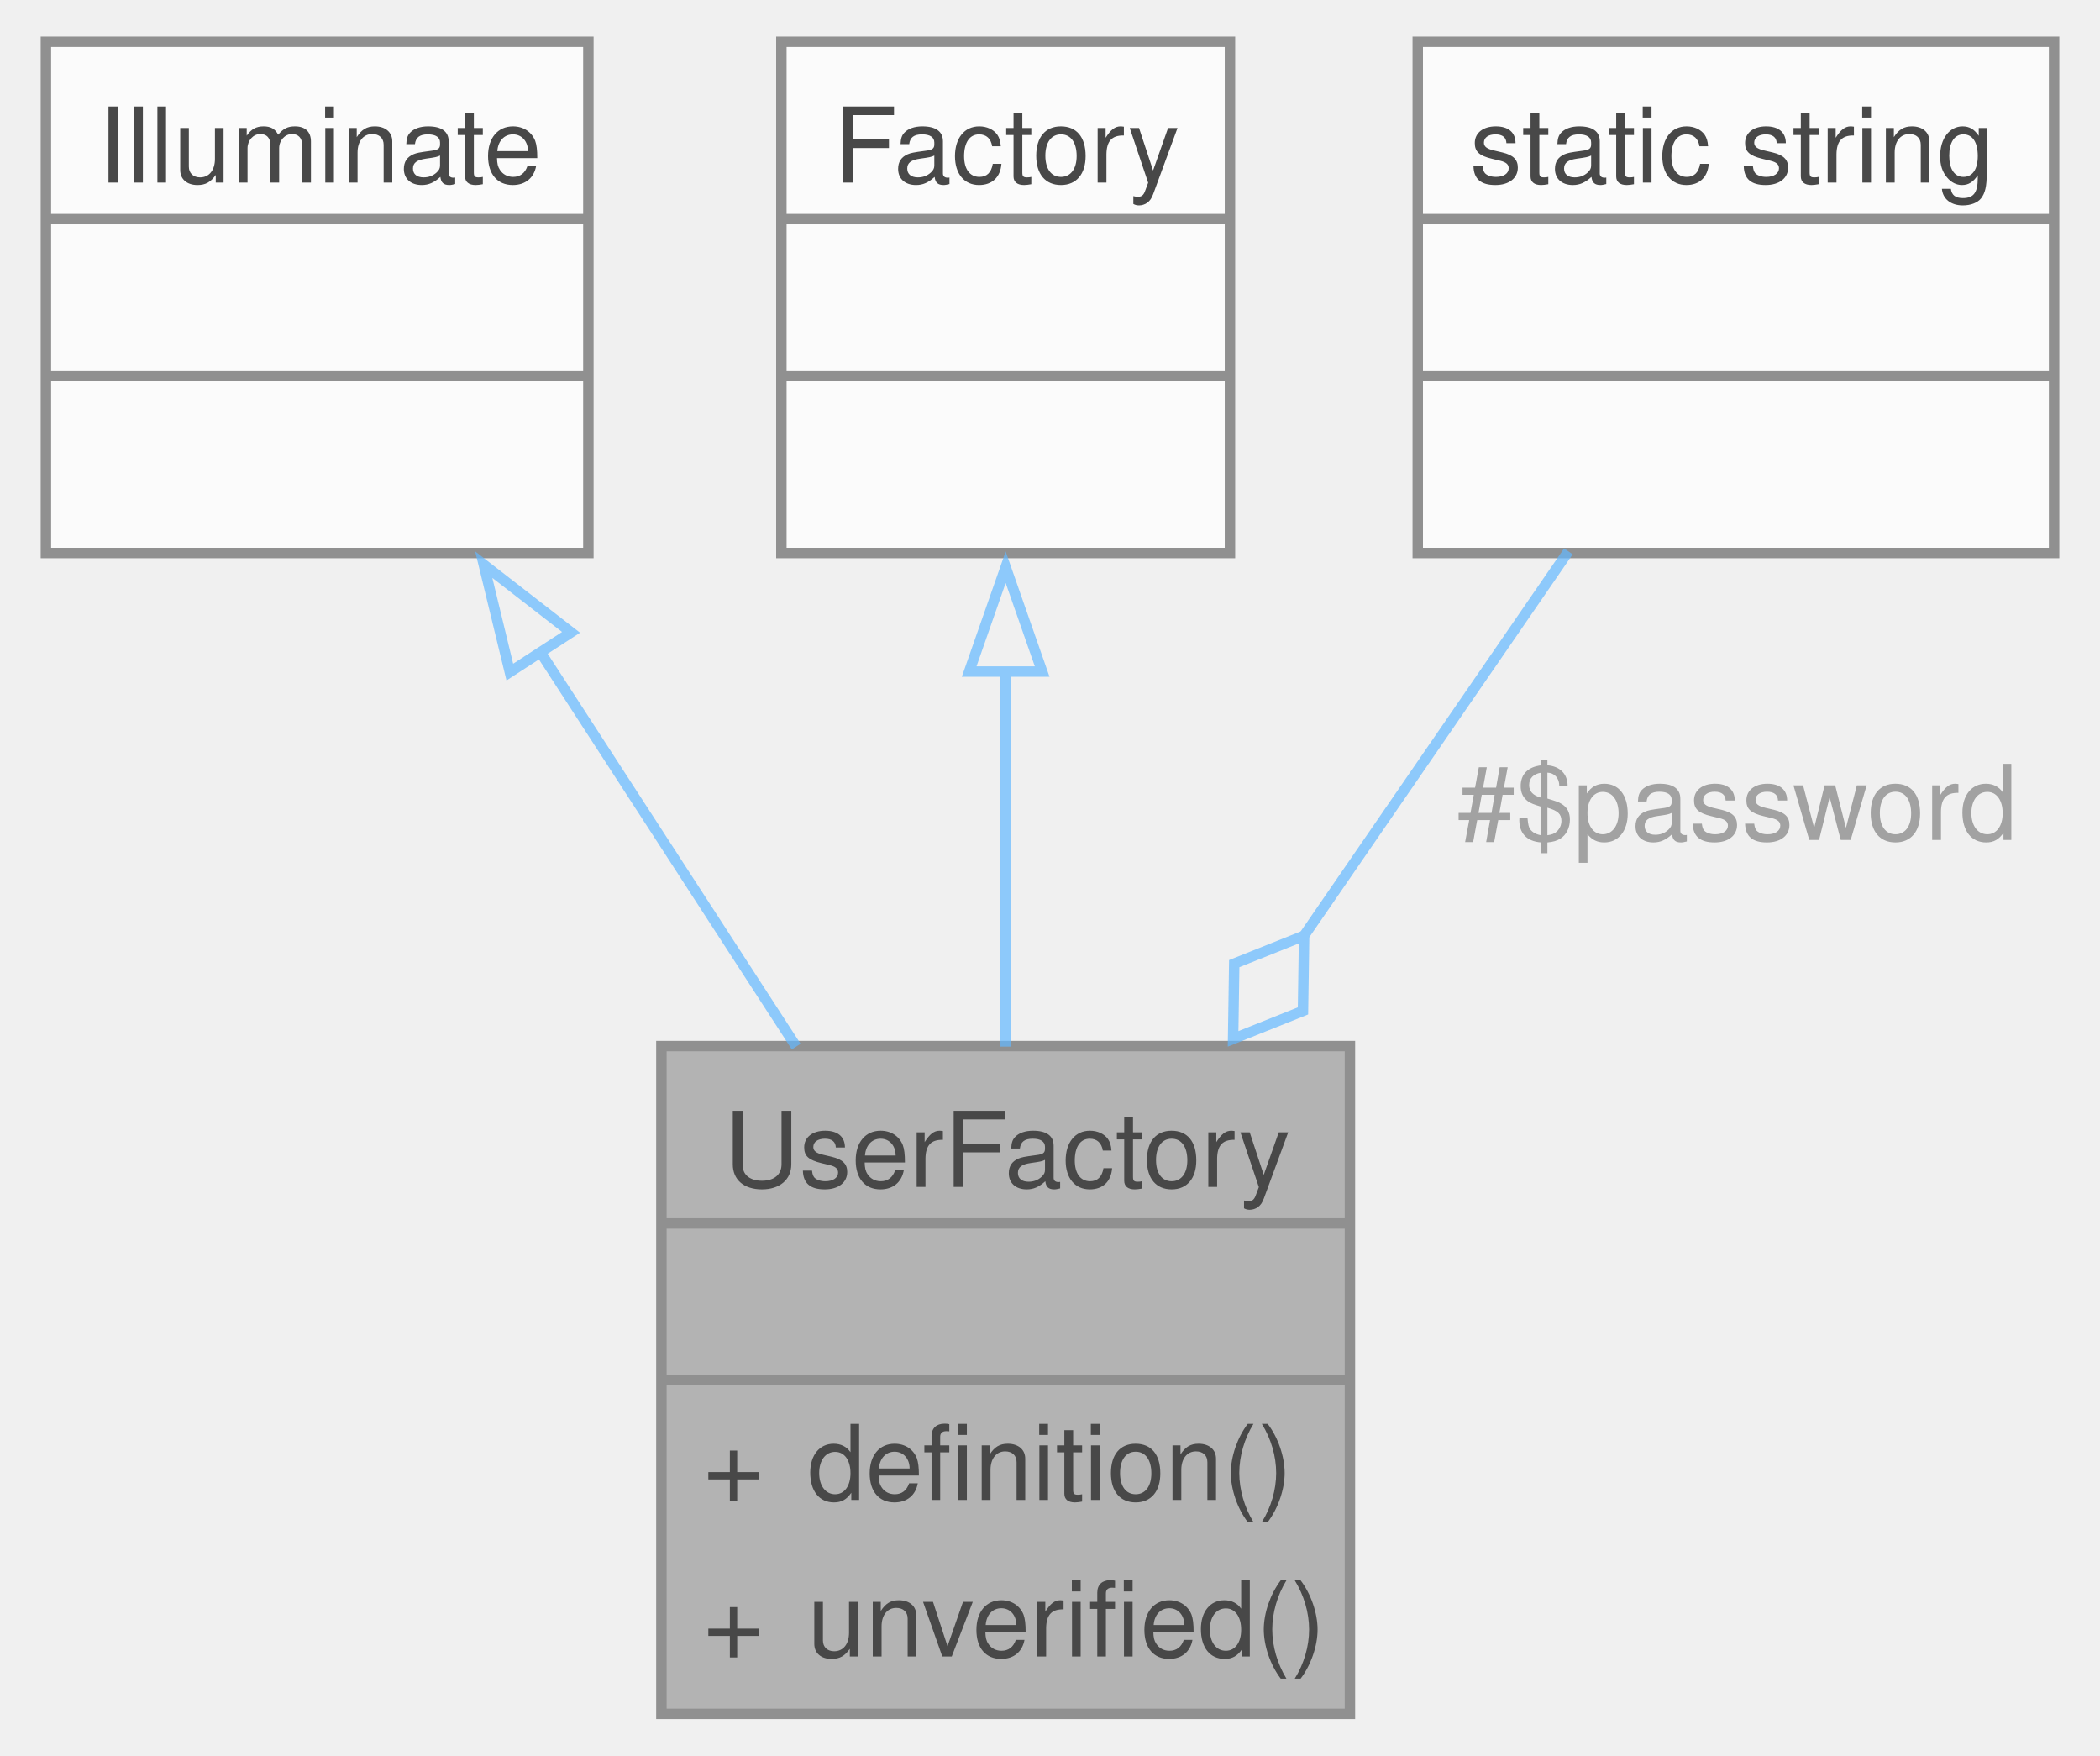
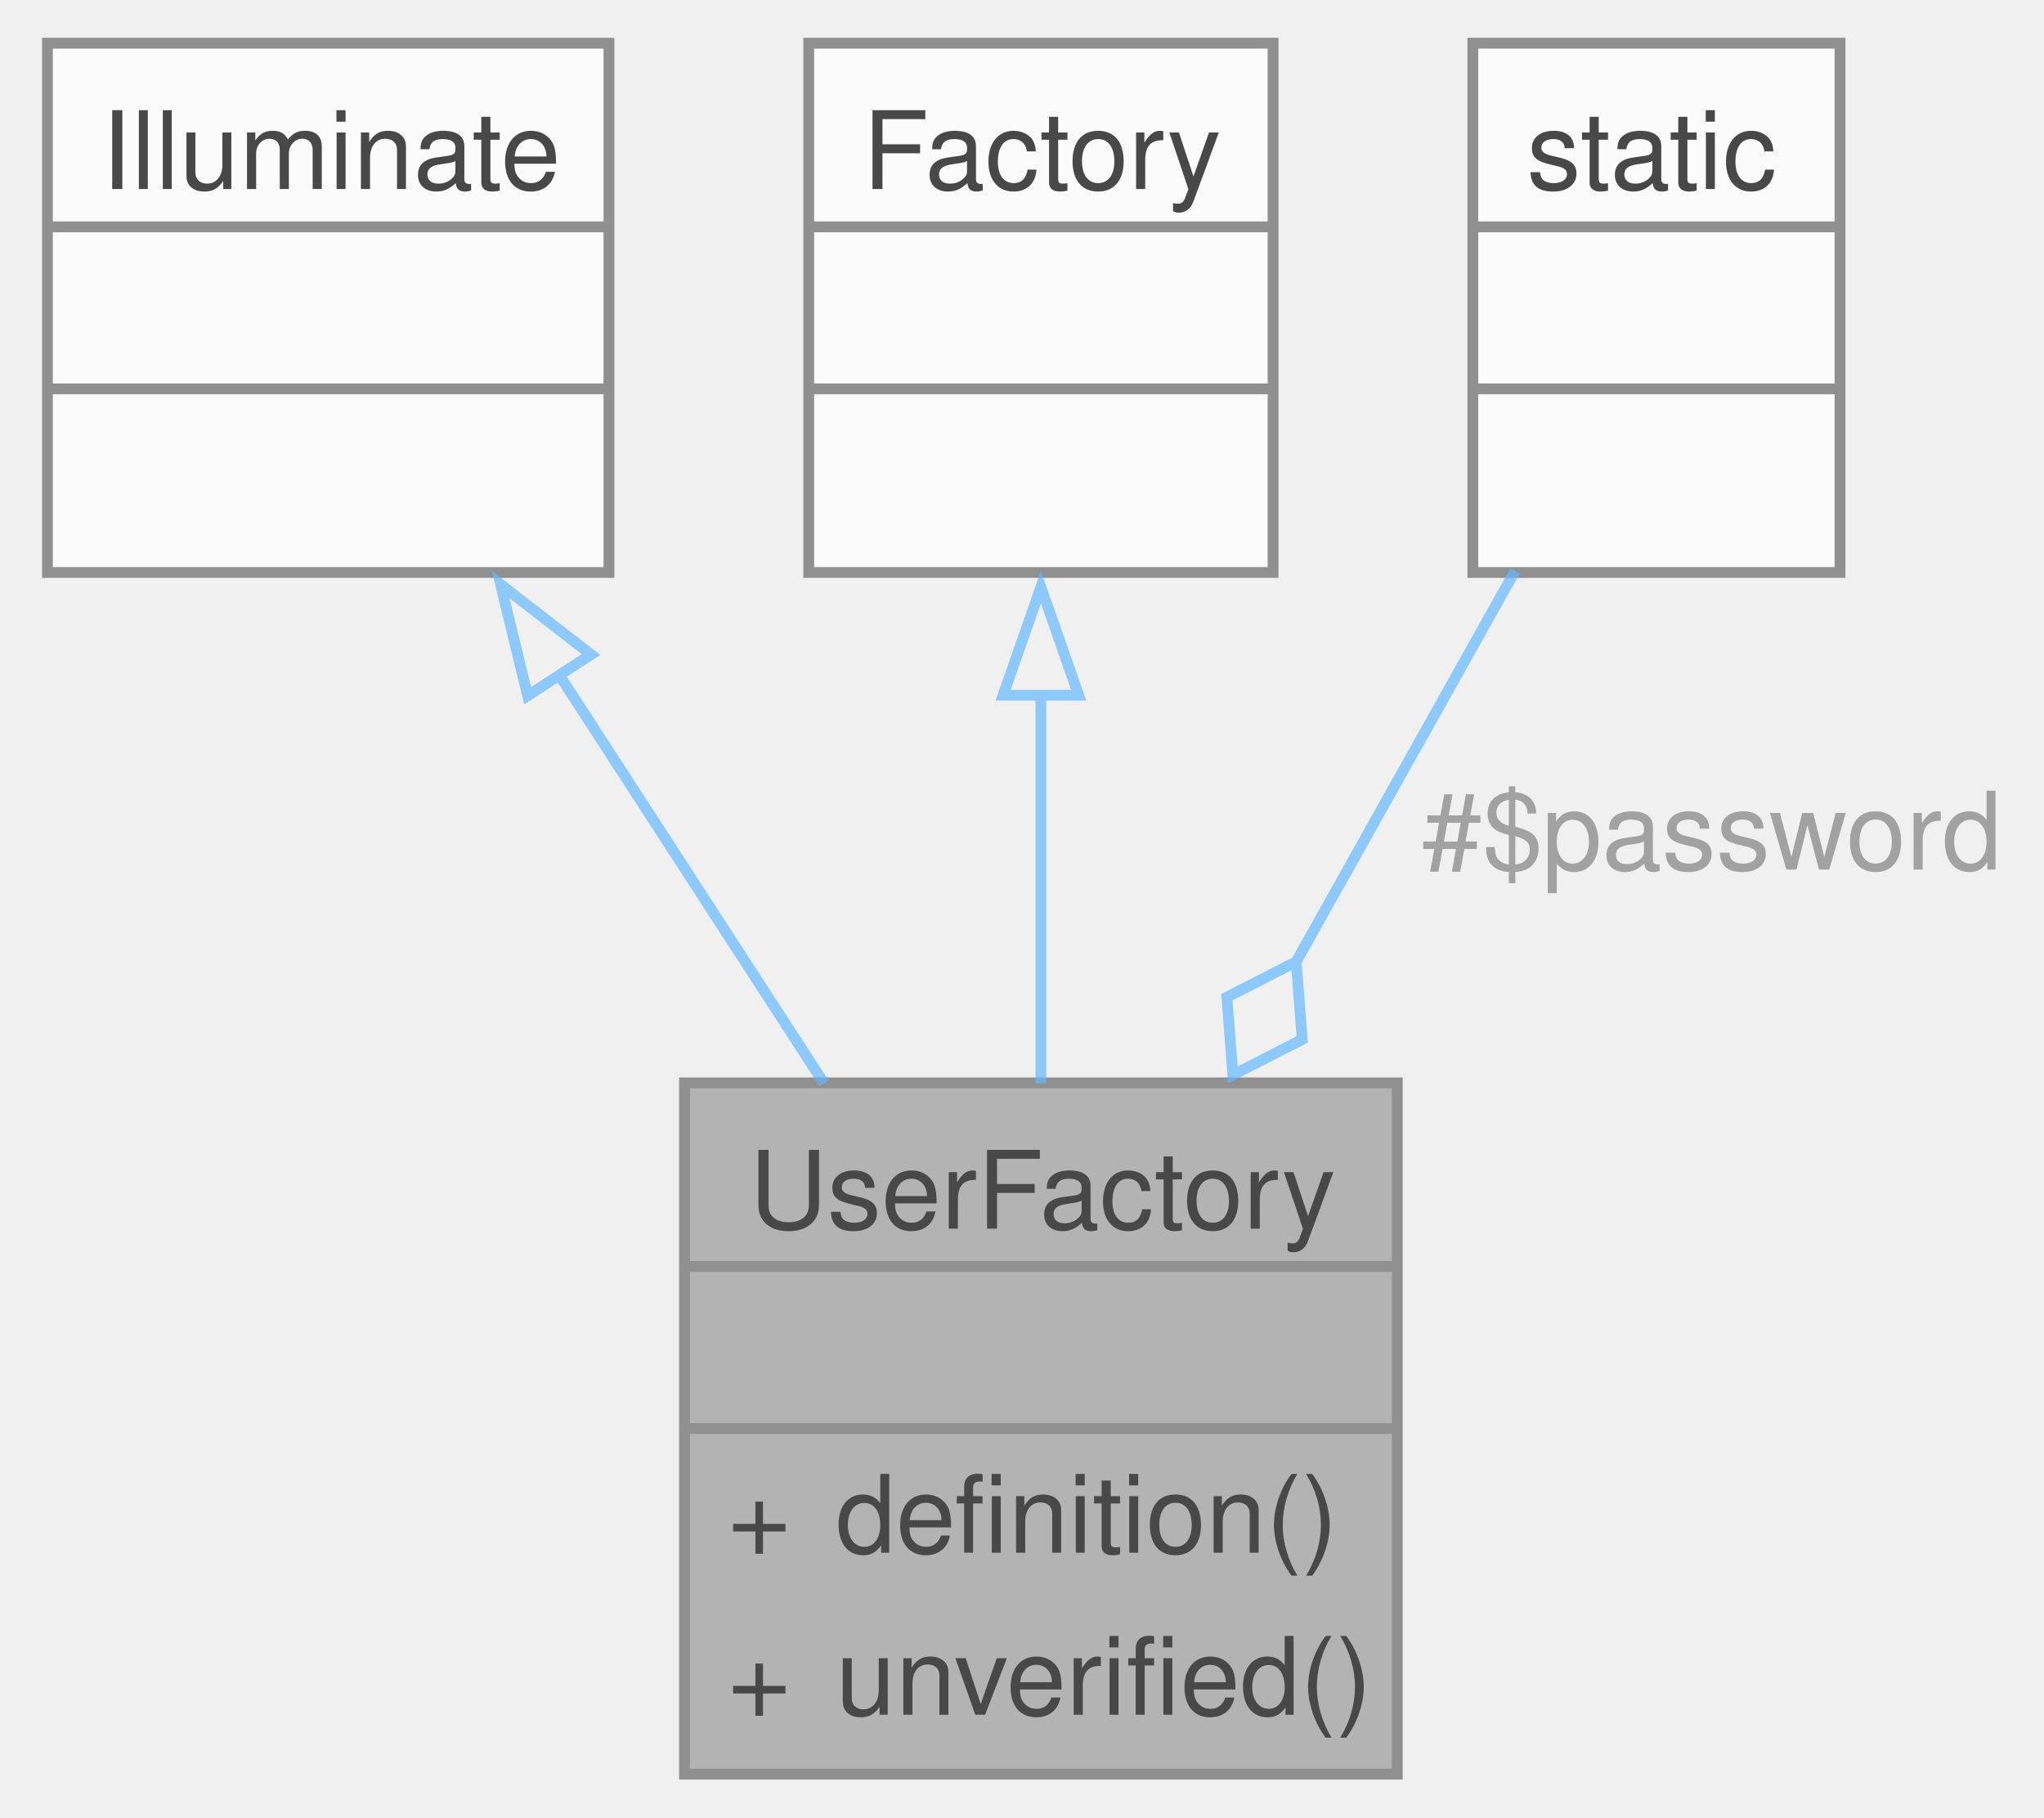
- <svg xmlns="http://www.w3.org/2000/svg" xmlns:xlink="http://www.w3.org/1999/xlink" width="201pt" height="168pt" viewBox="0.00 0.00 200.50 168.25">
+ <svg xmlns="http://www.w3.org/2000/svg" xmlns:xlink="http://www.w3.org/1999/xlink" width="189pt" height="168pt" viewBox="0.00 0.00 188.50 168.25">
  <svg id="main" version="1.1" xml:space="preserve">
    <style type="text/css">
.node, .edge {opacity: 0.7;}
.node.selected, .edge.selected {opacity: 1;}
.edge:hover path { stroke: red; }
.edge:hover polygon { stroke: red; fill: red; }
</style>
    <svg id="graph" class="graph">
      <g id="graph0" class="graph" transform="scale(1 1) rotate(0) translate(4 164.25)">
        <g id="Node000001" class="node">
          <g id="a_Node000001">
            <a xlink:title=" ">
              <polygon fill="#999999" stroke="none" points="125,-64 59,-64 59,0 125,0 125,-64" />
              <text text-anchor="start" x="65" y="-50.5" font-family="Helvetica,sans-Serif" font-size="10.00">UserFactory</text>
              <text text-anchor="start" x="90.5" y="-35.5" font-family="Helvetica,sans-Serif" font-size="10.00"> </text>
              <text text-anchor="start" x="63" y="-20.5" font-family="Helvetica,sans-Serif" font-size="10.00">+</text>
              <text text-anchor="start" x="73" y="-20.5" font-family="Helvetica,sans-Serif" font-size="10.00">definition()</text>
              <text text-anchor="start" x="63" y="-5.5" font-family="Helvetica,sans-Serif" font-size="10.00">+</text>
              <text text-anchor="start" x="73" y="-5.5" font-family="Helvetica,sans-Serif" font-size="10.00">unverified()</text>
              <polygon fill="#666666" stroke="#666666" points="59,-47 59,-47 125,-47 125,-47 59,-47" />
              <polygon fill="#666666" stroke="#666666" points="59,-32 59,-32 125,-32 125,-32 59,-32" />
              <polygon fill="none" stroke="#666666" points="59,0 59,-64 125,-64 125,0 59,0" />
            </a>
          </g>
        </g>
        <g id="Node000002" class="node">
          <g id="a_Node000002">
            <a xlink:href="class_illuminate.html" target="_top" xlink:title=" ">
              <polygon fill="white" stroke="none" points="52,-160.25 0,-160.25 0,-111.25 52,-111.25 52,-160.25" />
              <text text-anchor="start" x="5" y="-146.75" font-family="Helvetica,sans-Serif" font-size="10.00">Illuminate</text>
              <text text-anchor="start" x="24.5" y="-131.75" font-family="Helvetica,sans-Serif" font-size="10.00"> </text>
              <text text-anchor="start" x="24.5" y="-116.75" font-family="Helvetica,sans-Serif" font-size="10.00"> </text>
              <polygon fill="#666666" stroke="#666666" points="0,-143.25 0,-143.25 52,-143.25 52,-143.25 0,-143.25" />
              <polygon fill="#666666" stroke="#666666" points="0,-128.25 0,-128.25 52,-128.25 52,-128.25 0,-128.25" />
              <polygon fill="none" stroke="#666666" points="0,-111.25 0,-160.25 52,-160.25 52,-111.25 0,-111.25" />
            </a>
          </g>
        </g>
        <g id="edge1_Node000001_Node000002" class="edge">
          <g id="a_edge1_Node000001_Node000002">
            <a xlink:title=" ">
              <path fill="none" stroke="#63b8ff" d="M47.23,-102.02C55.15,-89.81 64.11,-76 71.92,-63.95" />
              <polygon fill="none" stroke="#63b8ff" points="44.47,-99.84 41.97,-110.14 50.34,-103.65 44.47,-99.84" />
            </a>
          </g>
        </g>
        <g id="Node000003" class="node">
          <g id="a_Node000003">
            <a xlink:title=" ">
              <polygon fill="white" stroke="none" points="113.5,-160.25 70.5,-160.25 70.5,-111.25 113.5,-111.25 113.5,-160.25" />
              <text text-anchor="start" x="75.5" y="-146.75" font-family="Helvetica,sans-Serif" font-size="10.00">Factory</text>
              <text text-anchor="start" x="90.5" y="-131.75" font-family="Helvetica,sans-Serif" font-size="10.00"> </text>
              <text text-anchor="start" x="90.5" y="-116.75" font-family="Helvetica,sans-Serif" font-size="10.00"> </text>
              <polygon fill="#666666" stroke="#666666" points="70.5,-143.25 70.5,-143.25 113.5,-143.25 113.5,-143.25 70.5,-143.25" />
              <polygon fill="#666666" stroke="#666666" points="70.5,-128.25 70.5,-128.25 113.5,-128.25 113.5,-128.25 70.5,-128.25" />
              <polygon fill="none" stroke="#666666" points="70.5,-111.25 70.5,-160.25 113.5,-160.25 113.5,-111.25 70.5,-111.25" />
            </a>
          </g>
        </g>
        <g id="edge2_Node000001_Node000003" class="edge">
          <g id="a_edge2_Node000001_Node000003">
            <a xlink:title=" ">
              <path fill="none" stroke="#63b8ff" d="M92,-100.2C92,-88.45 92,-75.4 92,-63.95" />
              <polygon fill="none" stroke="#63b8ff" points="88.5,-99.89 92,-109.89 95.5,-99.89 88.5,-99.89" />
            </a>
          </g>
        </g>
        <g id="Node000004" class="node">
          <g id="a_Node000004">
            <a xlink:title=" ">
-               <polygon fill="white" stroke="none" points="192.5,-160.25 131.5,-160.25 131.5,-111.25 192.5,-111.25 192.5,-160.25" />
-               <text text-anchor="start" x="136.5" y="-146.75" font-family="Helvetica,sans-Serif" font-size="10.00">static string</text>
-               <text text-anchor="start" x="160.5" y="-131.75" font-family="Helvetica,sans-Serif" font-size="10.00"> </text>
-               <text text-anchor="start" x="160.5" y="-116.75" font-family="Helvetica,sans-Serif" font-size="10.00"> </text>
-               <polygon fill="#666666" stroke="#666666" points="131.5,-143.25 131.5,-143.25 192.5,-143.25 192.5,-143.25 131.5,-143.25" />
-               <polygon fill="#666666" stroke="#666666" points="131.5,-128.25 131.5,-128.25 192.5,-128.25 192.5,-128.25 131.5,-128.25" />
-               <polygon fill="none" stroke="#666666" points="131.5,-111.25 131.5,-160.25 192.5,-160.25 192.5,-111.25 131.5,-111.25" />
+               <polygon fill="white" stroke="none" points="166,-160.25 132,-160.25 132,-111.25 166,-111.25 166,-160.25" />
+               <text text-anchor="start" x="137" y="-146.75" font-family="Helvetica,sans-Serif" font-size="10.00">static</text>
+               <text text-anchor="start" x="147.5" y="-131.75" font-family="Helvetica,sans-Serif" font-size="10.00"> </text>
+               <text text-anchor="start" x="147.5" y="-116.75" font-family="Helvetica,sans-Serif" font-size="10.00"> </text>
+               <polygon fill="#666666" stroke="#666666" points="132,-143.25 132,-143.25 166,-143.25 166,-143.25 132,-143.25" />
+               <polygon fill="#666666" stroke="#666666" points="132,-128.25 132,-128.25 166,-128.25 166,-128.25 132,-128.25" />
+               <polygon fill="none" stroke="#666666" points="132,-111.25 132,-160.25 166,-160.25 166,-111.25 132,-111.25" />
            </a>
          </g>
        </g>
        <g id="edge3_Node000001_Node000004" class="edge">
          <g id="a_edge3_Node000001_Node000004">
            <a xlink:title=" ">
-               <path fill="none" stroke="#63b8ff" d="M145.94,-111.41C138.45,-100.52 129.3,-87.22 120.68,-74.69" />
-               <polygon fill="none" stroke="#63b8ff" points="120.61,-74.58 113.91,-71.9 113.8,-64.69 120.5,-67.37 120.61,-74.58" />
+               <path fill="none" stroke="#63b8ff" d="M135.92,-111.41C129.88,-100.63 122.52,-87.48 115.56,-75.07" />
+               <polygon fill="none" stroke="#63b8ff" points="115.64,-75.21 109.22,-71.93 109.78,-64.74 116.2,-68.02 115.64,-75.21" />
            </a>
          </g>
-           <text text-anchor="middle" x="160.75" y="-83.75" font-family="Helvetica,sans-Serif" font-size="10.00" fill="grey"> #$password</text>
+           <text text-anchor="middle" x="152.75" y="-83.75" font-family="Helvetica,sans-Serif" font-size="10.00" fill="grey"> #$password</text>
        </g>
      </g>
    </svg>
  </svg>
  <style type="text/css">

[data-mouse-over-selected='false'] { opacity: 0.7; }
[data-mouse-over-selected='true']  { opacity: 1.0; }

</style>
</svg>
